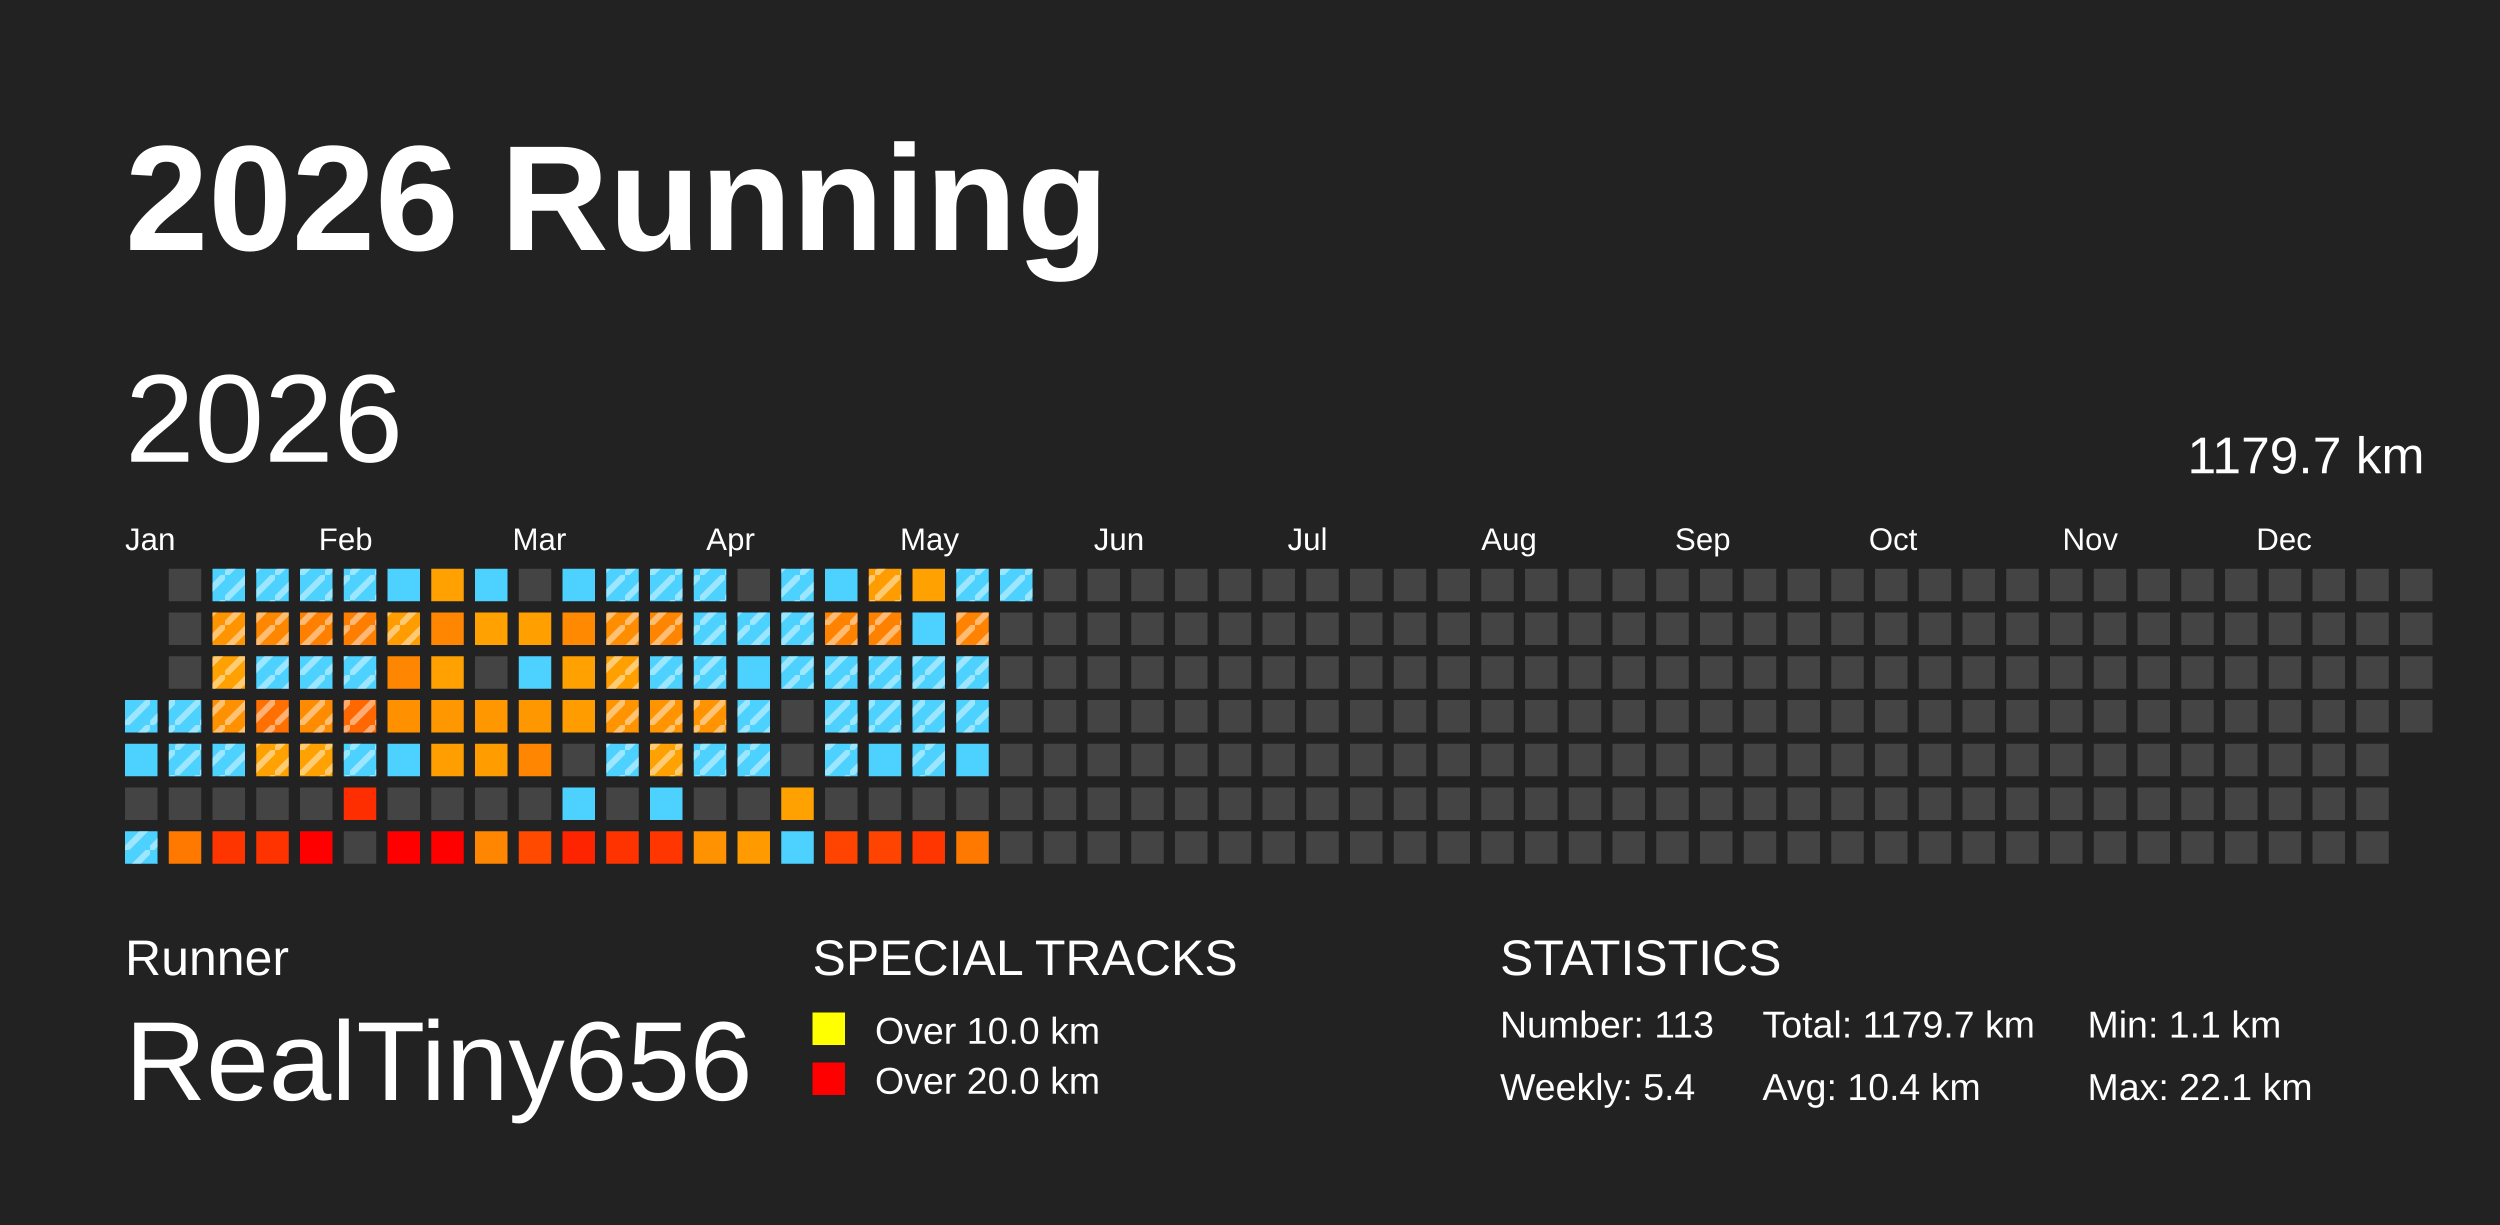
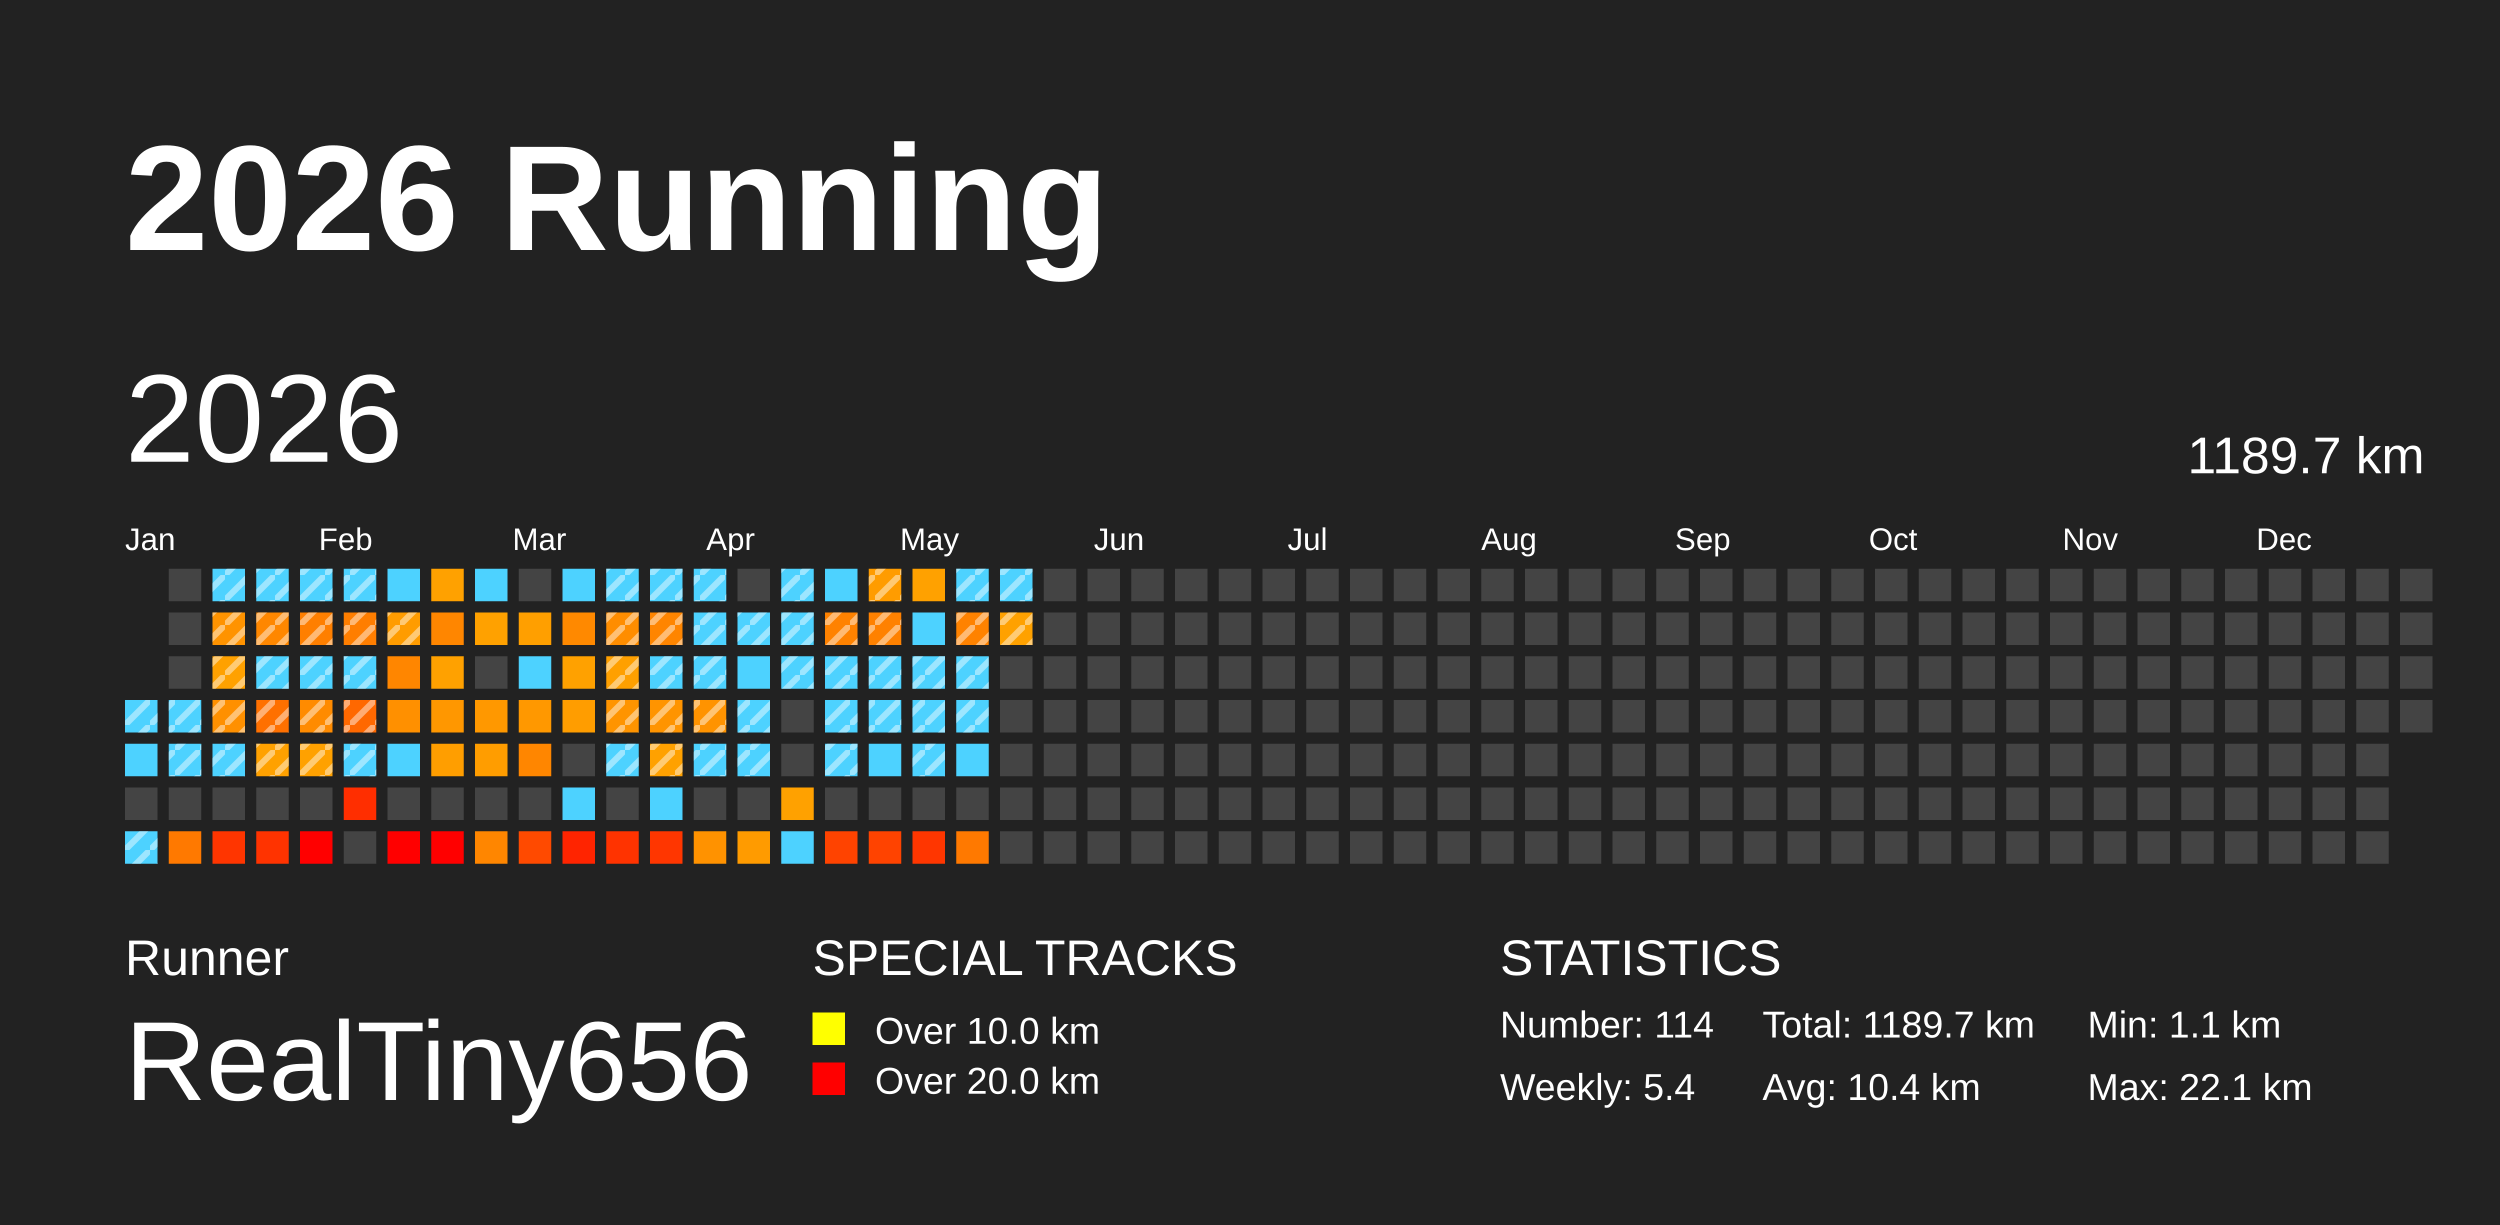
<svg xmlns="http://www.w3.org/2000/svg" baseProfile="full" height="98mm" version="1.1" viewBox="0,0,200,98" width="200mm">
  <defs>
    <pattern height="2" id="indoor-stripe" patternUnits="userSpaceOnUse" width="2">
      <line stroke="white" stroke-opacity="0.45" stroke-width="0.5" x1="0" x2="2" y1="2" y2="0" />
    </pattern>
  </defs>
  <rect fill="#222222" height="98" width="200" x="0" y="0" />
  <text fill="#FFFFFF" style="font-size:12px; font-family:Arial; font-weight:bold;" x="10" y="20">2026 Running</text>
  <text fill="#FFFFFF" style="font-size:4px; font-family:Arial" x="10" y="78">Runner</text>
  <text fill="#FFFFFF" style="font-size:9px; font-family:Arial" x="10" y="88">RealTiny656</text>
  <text fill="#FFFFFF" style="font-size:4px; font-family:Arial" x="65" y="78">SPECIAL TRACKS</text>
  <rect fill="yellow" height="2.6" width="2.6" x="65" y="81" />
  <text fill="#FFFFFF" style="font-size:3px; font-family:Arial" x="70" y="83.5">Over 10.0 km</text>
  <rect fill="red" height="2.6" width="2.6" x="65" y="85" />
  <text fill="#FFFFFF" style="font-size:3px; font-family:Arial" x="70" y="87.5">Over 20.0 km</text>
  <text fill="#FFFFFF" style="font-size:4px; font-family:Arial" x="120" y="78">STATISTICS</text>
-   <text fill="#FFFFFF" style="font-size:3px; font-family:Arial" x="120" y="83">Number: 113</text>
+   <text fill="#FFFFFF" style="font-size:3px; font-family:Arial" x="120" y="83">Number: 114</text>
  <text fill="#FFFFFF" style="font-size:3px; font-family:Arial" x="120" y="88">Weekly: 5.4</text>
-   <text fill="#FFFFFF" style="font-size:3px; font-family:Arial" x="141" y="83">Total: 1179.7 km</text>
+   <text fill="#FFFFFF" style="font-size:3px; font-family:Arial" x="141" y="83">Total: 1189.7 km</text>
  <text fill="#FFFFFF" style="font-size:3px; font-family:Arial" x="141" y="88">Avg: 10.4 km</text>
  <text fill="#FFFFFF" style="font-size:3px; font-family:Arial" x="167" y="83">Min: 1.1 km</text>
  <text fill="#FFFFFF" style="font-size:3px; font-family:Arial" x="167" y="88">Max: 22.1 km</text>
  <text dominant-baseline="hanging" fill="#FFFFFF" style="font-size:10.0px; font-family:Arial;" x="10" y="30">2026</text>
-   <text dominant-baseline="hanging" fill="#FFFFFF" style="font-size:4.125px; font-family:Arial;" x="175" y="35">1179.7 km</text>
+   <text dominant-baseline="hanging" fill="#FFFFFF" style="font-size:4.125px; font-family:Arial;" x="175" y="35">1189.7 km</text>
  <text fill="#FFFFFF" style="font-size:2.5px; font-family:Arial" x="10.0" y="44">Jan</text>
  <text fill="#FFFFFF" style="font-size:2.5px; font-family:Arial" x="25.5" y="44">Feb</text>
  <text fill="#FFFFFF" style="font-size:2.5px; font-family:Arial" x="41.0" y="44">Mar</text>
  <text fill="#FFFFFF" style="font-size:2.5px; font-family:Arial" x="56.5" y="44">Apr</text>
  <text fill="#FFFFFF" style="font-size:2.5px; font-family:Arial" x="72.0" y="44">May</text>
  <text fill="#FFFFFF" style="font-size:2.5px; font-family:Arial" x="87.5" y="44">Jun</text>
  <text fill="#FFFFFF" style="font-size:2.5px; font-family:Arial" x="103.0" y="44">Jul</text>
  <text fill="#FFFFFF" style="font-size:2.5px; font-family:Arial" x="118.5" y="44">Aug</text>
  <text fill="#FFFFFF" style="font-size:2.5px; font-family:Arial" x="134.0" y="44">Sep</text>
  <text fill="#FFFFFF" style="font-size:2.5px; font-family:Arial" x="149.5" y="44">Oct</text>
  <text fill="#FFFFFF" style="font-size:2.5px; font-family:Arial" x="165.0" y="44">Nov</text>
  <text fill="#FFFFFF" style="font-size:2.5px; font-family:Arial" x="180.5" y="44">Dec</text>
  <rect fill="#4dd2ff" height="2.6" width="2.6" x="10.0" y="56.0" />
  <rect fill="url(#indoor-stripe)" height="2.6" style="pointer-events: none;" width="2.6" x="10.0" y="56.0" />
  <rect fill="#4dd2ff" height="2.6" width="2.6" x="10.0" y="59.5" />
  <rect fill="#444444" height="2.6" width="2.6" x="10.0" y="63.0" />
  <rect fill="#4dd2ff" height="2.6" width="2.6" x="10.0" y="66.5" />
  <rect fill="url(#indoor-stripe)" height="2.6" style="pointer-events: none;" width="2.6" x="10.0" y="66.5" />
  <rect fill="#444444" height="2.6" width="2.6" x="13.5" y="45.5" />
  <rect fill="#444444" height="2.6" width="2.6" x="13.5" y="49.0" />
  <rect fill="#444444" height="2.6" width="2.6" x="13.5" y="52.5" />
  <rect fill="#4dd2ff" height="2.6" width="2.6" x="13.5" y="56.0" />
  <rect fill="url(#indoor-stripe)" height="2.6" style="pointer-events: none;" width="2.6" x="13.5" y="56.0" />
  <rect fill="#4dd2ff" height="2.6" width="2.6" x="13.5" y="59.5" />
  <rect fill="url(#indoor-stripe)" height="2.6" style="pointer-events: none;" width="2.6" x="13.5" y="59.5" />
  <rect fill="#444444" height="2.6" width="2.6" x="13.5" y="63.0" />
  <rect fill="#ff7900" height="2.6" width="2.6" x="13.5" y="66.5" />
  <rect fill="#4dd2ff" height="2.6" width="2.6" x="17.0" y="45.5" />
  <rect fill="url(#indoor-stripe)" height="2.6" style="pointer-events: none;" width="2.6" x="17.0" y="45.5" />
  <rect fill="#ff9300" height="2.6" width="2.6" x="17.0" y="49.0" />
  <rect fill="url(#indoor-stripe)" height="2.6" style="pointer-events: none;" width="2.6" x="17.0" y="49.0" />
  <rect fill="#ffa100" height="2.6" width="2.6" x="17.0" y="52.5" />
  <rect fill="url(#indoor-stripe)" height="2.6" style="pointer-events: none;" width="2.6" x="17.0" y="52.5" />
  <rect fill="#ff9000" height="2.6" width="2.6" x="17.0" y="56.0" />
  <rect fill="url(#indoor-stripe)" height="2.6" style="pointer-events: none;" width="2.6" x="17.0" y="56.0" />
  <rect fill="#4dd2ff" height="2.6" width="2.6" x="17.0" y="59.5" />
  <rect fill="url(#indoor-stripe)" height="2.6" style="pointer-events: none;" width="2.6" x="17.0" y="59.5" />
  <rect fill="#444444" height="2.6" width="2.6" x="17.0" y="63.0" />
  <rect fill="#ff3500" height="2.6" width="2.6" x="17.0" y="66.5" />
  <rect fill="#4dd2ff" height="2.6" width="2.6" x="20.5" y="45.5" />
  <rect fill="url(#indoor-stripe)" height="2.6" style="pointer-events: none;" width="2.6" x="20.5" y="45.5" />
  <rect fill="#ff8700" height="2.6" width="2.6" x="20.5" y="49.0" />
  <rect fill="url(#indoor-stripe)" height="2.6" style="pointer-events: none;" width="2.6" x="20.5" y="49.0" />
  <rect fill="#4dd2ff" height="2.6" width="2.6" x="20.5" y="52.5" />
  <rect fill="url(#indoor-stripe)" height="2.6" style="pointer-events: none;" width="2.6" x="20.5" y="52.5" />
  <rect fill="#ff7000" height="2.6" width="2.6" x="20.5" y="56.0" />
  <rect fill="url(#indoor-stripe)" height="2.6" style="pointer-events: none;" width="2.6" x="20.5" y="56.0" />
  <rect fill="#ffa100" height="2.6" width="2.6" x="20.5" y="59.5" />
  <rect fill="url(#indoor-stripe)" height="2.6" style="pointer-events: none;" width="2.6" x="20.5" y="59.5" />
  <rect fill="#444444" height="2.6" width="2.6" x="20.5" y="63.0" />
  <rect fill="#ff3300" height="2.6" width="2.6" x="20.5" y="66.5" />
  <rect fill="#4dd2ff" height="2.6" width="2.6" x="24.0" y="45.5" />
  <rect fill="url(#indoor-stripe)" height="2.6" style="pointer-events: none;" width="2.6" x="24.0" y="45.5" />
  <rect fill="#ff7f00" height="2.6" width="2.6" x="24.0" y="49.0" />
  <rect fill="url(#indoor-stripe)" height="2.6" style="pointer-events: none;" width="2.6" x="24.0" y="49.0" />
  <rect fill="#4dd2ff" height="2.6" width="2.6" x="24.0" y="52.5" />
  <rect fill="url(#indoor-stripe)" height="2.6" style="pointer-events: none;" width="2.6" x="24.0" y="52.5" />
  <rect fill="#ff8b00" height="2.6" width="2.6" x="24.0" y="56.0" />
  <rect fill="url(#indoor-stripe)" height="2.6" style="pointer-events: none;" width="2.6" x="24.0" y="56.0" />
  <rect fill="#ffa100" height="2.6" width="2.6" x="24.0" y="59.5" />
  <rect fill="url(#indoor-stripe)" height="2.6" style="pointer-events: none;" width="2.6" x="24.0" y="59.5" />
  <rect fill="#444444" height="2.6" width="2.6" x="24.0" y="63.0" />
  <rect fill="red" height="2.6" width="2.6" x="24.0" y="66.5" />
  <rect fill="#4dd2ff" height="2.6" width="2.6" x="27.5" y="45.5" />
  <rect fill="url(#indoor-stripe)" height="2.6" style="pointer-events: none;" width="2.6" x="27.5" y="45.5" />
  <rect fill="#ff7e00" height="2.6" width="2.6" x="27.5" y="49.0" />
  <rect fill="url(#indoor-stripe)" height="2.6" style="pointer-events: none;" width="2.6" x="27.5" y="49.0" />
  <rect fill="#4dd2ff" height="2.6" width="2.6" x="27.5" y="52.5" />
  <rect fill="url(#indoor-stripe)" height="2.6" style="pointer-events: none;" width="2.6" x="27.5" y="52.5" />
  <rect fill="#ff6800" height="2.6" width="2.6" x="27.5" y="56.0" />
  <rect fill="url(#indoor-stripe)" height="2.6" style="pointer-events: none;" width="2.6" x="27.5" y="56.0" />
  <rect fill="#4dd2ff" height="2.6" width="2.6" x="27.5" y="59.5" />
  <rect fill="url(#indoor-stripe)" height="2.6" style="pointer-events: none;" width="2.6" x="27.5" y="59.5" />
  <rect fill="#ff2e00" height="2.6" width="2.6" x="27.5" y="63.0" />
  <rect fill="#444444" height="2.6" width="2.6" x="27.5" y="66.5" />
  <rect fill="#4dd2ff" height="2.6" width="2.6" x="31.0" y="45.5" />
  <rect fill="#ff9c00" height="2.6" width="2.6" x="31.0" y="49.0" />
  <rect fill="url(#indoor-stripe)" height="2.6" style="pointer-events: none;" width="2.6" x="31.0" y="49.0" />
  <rect fill="#ff8600" height="2.6" width="2.6" x="31.0" y="52.5" />
  <rect fill="#ff9000" height="2.6" width="2.6" x="31.0" y="56.0" />
  <rect fill="#4dd2ff" height="2.6" width="2.6" x="31.0" y="59.5" />
  <rect fill="#444444" height="2.6" width="2.6" x="31.0" y="63.0" />
  <rect fill="red" height="2.6" width="2.6" x="31.0" y="66.5" />
  <rect fill="#ffa100" height="2.6" width="2.6" x="34.5" y="45.5" />
  <rect fill="#ff8600" height="2.6" width="2.6" x="34.5" y="49.0" />
  <rect fill="#ffa100" height="2.6" width="2.6" x="34.5" y="52.5" />
  <rect fill="#ff9700" height="2.6" width="2.6" x="34.5" y="56.0" />
  <rect fill="#ff9e00" height="2.6" width="2.6" x="34.5" y="59.5" />
  <rect fill="#444444" height="2.6" width="2.6" x="34.5" y="63.0" />
  <rect fill="red" height="2.6" width="2.6" x="34.5" y="66.5" />
  <rect fill="#4dd2ff" height="2.6" width="2.6" x="38.0" y="45.5" />
  <rect fill="#ffa100" height="2.6" width="2.6" x="38.0" y="49.0" />
  <rect fill="#444444" height="2.6" width="2.6" x="38.0" y="52.5" />
  <rect fill="#ff9800" height="2.6" width="2.6" x="38.0" y="56.0" />
  <rect fill="#ff9d00" height="2.6" width="2.6" x="38.0" y="59.5" />
  <rect fill="#444444" height="2.6" width="2.6" x="38.0" y="63.0" />
  <rect fill="#ff8600" height="2.6" width="2.6" x="38.0" y="66.5" />
  <rect fill="#444444" height="2.6" width="2.6" x="41.5" y="45.5" />
  <rect fill="#ff9f00" height="2.6" width="2.6" x="41.5" y="49.0" />
  <rect fill="#4dd2ff" height="2.6" width="2.6" x="41.5" y="52.5" />
  <rect fill="#ff9800" height="2.6" width="2.6" x="41.5" y="56.0" />
  <rect fill="#ff8600" height="2.6" width="2.6" x="41.5" y="59.5" />
  <rect fill="#444444" height="2.6" width="2.6" x="41.5" y="63.0" />
  <rect fill="#ff4a00" height="2.6" width="2.6" x="41.5" y="66.5" />
  <rect fill="#4dd2ff" height="2.6" width="2.6" x="45.0" y="45.5" />
  <rect fill="#ff8900" height="2.6" width="2.6" x="45.0" y="49.0" />
  <rect fill="#ffa100" height="2.6" width="2.6" x="45.0" y="52.5" />
  <rect fill="#ff9d00" height="2.6" width="2.6" x="45.0" y="56.0" />
  <rect fill="#444444" height="2.6" width="2.6" x="45.0" y="59.5" />
  <rect fill="#4dd2ff" height="2.6" width="2.6" x="45.0" y="63.0" />
  <rect fill="#ff2400" height="2.6" width="2.6" x="45.0" y="66.5" />
  <rect fill="#4dd2ff" height="2.6" width="2.6" x="48.5" y="45.5" />
  <rect fill="url(#indoor-stripe)" height="2.6" style="pointer-events: none;" width="2.6" x="48.5" y="45.5" />
  <rect fill="#ff8d00" height="2.6" width="2.6" x="48.5" y="49.0" />
  <rect fill="url(#indoor-stripe)" height="2.6" style="pointer-events: none;" width="2.6" x="48.5" y="49.0" />
  <rect fill="#ffa000" height="2.6" width="2.6" x="48.5" y="52.5" />
  <rect fill="url(#indoor-stripe)" height="2.6" style="pointer-events: none;" width="2.6" x="48.5" y="52.5" />
  <rect fill="#ff9400" height="2.6" width="2.6" x="48.5" y="56.0" />
  <rect fill="url(#indoor-stripe)" height="2.6" style="pointer-events: none;" width="2.6" x="48.5" y="56.0" />
  <rect fill="#4dd2ff" height="2.6" width="2.6" x="48.5" y="59.5" />
  <rect fill="url(#indoor-stripe)" height="2.6" style="pointer-events: none;" width="2.6" x="48.5" y="59.5" />
  <rect fill="#444444" height="2.6" width="2.6" x="48.5" y="63.0" />
  <rect fill="#ff3300" height="2.6" width="2.6" x="48.5" y="66.5" />
  <rect fill="#4dd2ff" height="2.6" width="2.6" x="52.0" y="45.5" />
  <rect fill="url(#indoor-stripe)" height="2.6" style="pointer-events: none;" width="2.6" x="52.0" y="45.5" />
  <rect fill="#ff8500" height="2.6" width="2.6" x="52.0" y="49.0" />
  <rect fill="url(#indoor-stripe)" height="2.6" style="pointer-events: none;" width="2.6" x="52.0" y="49.0" />
  <rect fill="#4dd2ff" height="2.6" width="2.6" x="52.0" y="52.5" />
  <rect fill="url(#indoor-stripe)" height="2.6" style="pointer-events: none;" width="2.6" x="52.0" y="52.5" />
  <rect fill="#ff9400" height="2.6" width="2.6" x="52.0" y="56.0" />
  <rect fill="url(#indoor-stripe)" height="2.6" style="pointer-events: none;" width="2.6" x="52.0" y="56.0" />
  <rect fill="#ffa100" height="2.6" width="2.6" x="52.0" y="59.5" />
  <rect fill="url(#indoor-stripe)" height="2.6" style="pointer-events: none;" width="2.6" x="52.0" y="59.5" />
  <rect fill="#4dd2ff" height="2.6" width="2.6" x="52.0" y="63.0" />
  <rect fill="#ff3600" height="2.6" width="2.6" x="52.0" y="66.5" />
  <rect fill="#4dd2ff" height="2.6" width="2.6" x="55.5" y="45.5" />
  <rect fill="url(#indoor-stripe)" height="2.6" style="pointer-events: none;" width="2.6" x="55.5" y="45.5" />
  <rect fill="#4dd2ff" height="2.6" width="2.6" x="55.5" y="49.0" />
  <rect fill="url(#indoor-stripe)" height="2.6" style="pointer-events: none;" width="2.6" x="55.5" y="49.0" />
  <rect fill="#4dd2ff" height="2.6" width="2.6" x="55.5" y="52.5" />
  <rect fill="url(#indoor-stripe)" height="2.6" style="pointer-events: none;" width="2.6" x="55.5" y="52.5" />
  <rect fill="#ff9300" height="2.6" width="2.6" x="55.5" y="56.0" />
  <rect fill="url(#indoor-stripe)" height="2.6" style="pointer-events: none;" width="2.6" x="55.5" y="56.0" />
  <rect fill="#4dd2ff" height="2.6" width="2.6" x="55.5" y="59.5" />
  <rect fill="url(#indoor-stripe)" height="2.6" style="pointer-events: none;" width="2.6" x="55.5" y="59.5" />
  <rect fill="#444444" height="2.6" width="2.6" x="55.5" y="63.0" />
  <rect fill="#ff9200" height="2.6" width="2.6" x="55.5" y="66.5" />
  <rect fill="#444444" height="2.6" width="2.6" x="59.0" y="45.5" />
  <rect fill="#4dd2ff" height="2.6" width="2.6" x="59.0" y="49.0" />
  <rect fill="url(#indoor-stripe)" height="2.6" style="pointer-events: none;" width="2.6" x="59.0" y="49.0" />
  <rect fill="#4dd2ff" height="2.6" width="2.6" x="59.0" y="52.5" />
  <rect fill="#4dd2ff" height="2.6" width="2.6" x="59.0" y="56.0" />
  <rect fill="url(#indoor-stripe)" height="2.6" style="pointer-events: none;" width="2.6" x="59.0" y="56.0" />
  <rect fill="#4dd2ff" height="2.6" width="2.6" x="59.0" y="59.5" />
  <rect fill="url(#indoor-stripe)" height="2.6" style="pointer-events: none;" width="2.6" x="59.0" y="59.5" />
  <rect fill="#444444" height="2.6" width="2.6" x="59.0" y="63.0" />
  <rect fill="#ff9b00" height="2.6" width="2.6" x="59.0" y="66.5" />
  <rect fill="#4dd2ff" height="2.6" width="2.6" x="62.5" y="45.5" />
  <rect fill="url(#indoor-stripe)" height="2.6" style="pointer-events: none;" width="2.6" x="62.5" y="45.5" />
  <rect fill="#4dd2ff" height="2.6" width="2.6" x="62.5" y="49.0" />
  <rect fill="url(#indoor-stripe)" height="2.6" style="pointer-events: none;" width="2.6" x="62.5" y="49.0" />
  <rect fill="#4dd2ff" height="2.6" width="2.6" x="62.5" y="52.5" />
  <rect fill="url(#indoor-stripe)" height="2.6" style="pointer-events: none;" width="2.6" x="62.5" y="52.5" />
  <rect fill="#444444" height="2.6" width="2.6" x="62.5" y="56.0" />
  <rect fill="#444444" height="2.6" width="2.6" x="62.5" y="59.5" />
  <rect fill="#ffa100" height="2.6" width="2.6" x="62.5" y="63.0" />
  <rect fill="#4dd2ff" height="2.6" width="2.6" x="62.5" y="66.5" />
  <rect fill="#4dd2ff" height="2.6" width="2.6" x="66.0" y="45.5" />
  <rect fill="#ff8200" height="2.6" width="2.6" x="66.0" y="49.0" />
  <rect fill="url(#indoor-stripe)" height="2.6" style="pointer-events: none;" width="2.6" x="66.0" y="49.0" />
  <rect fill="#4dd2ff" height="2.6" width="2.6" x="66.0" y="52.5" />
  <rect fill="url(#indoor-stripe)" height="2.6" style="pointer-events: none;" width="2.6" x="66.0" y="52.5" />
  <rect fill="#4dd2ff" height="2.6" width="2.6" x="66.0" y="56.0" />
  <rect fill="url(#indoor-stripe)" height="2.6" style="pointer-events: none;" width="2.6" x="66.0" y="56.0" />
  <rect fill="#4dd2ff" height="2.6" width="2.6" x="66.0" y="59.5" />
  <rect fill="url(#indoor-stripe)" height="2.6" style="pointer-events: none;" width="2.6" x="66.0" y="59.5" />
  <rect fill="#444444" height="2.6" width="2.6" x="66.0" y="63.0" />
  <rect fill="#ff4300" height="2.6" width="2.6" x="66.0" y="66.5" />
  <rect fill="#ff9c00" height="2.6" width="2.6" x="69.5" y="45.5" />
  <rect fill="url(#indoor-stripe)" height="2.6" style="pointer-events: none;" width="2.6" x="69.5" y="45.5" />
  <rect fill="#ff8100" height="2.6" width="2.6" x="69.5" y="49.0" />
  <rect fill="url(#indoor-stripe)" height="2.6" style="pointer-events: none;" width="2.6" x="69.5" y="49.0" />
  <rect fill="#4dd2ff" height="2.6" width="2.6" x="69.5" y="52.5" />
  <rect fill="url(#indoor-stripe)" height="2.6" style="pointer-events: none;" width="2.6" x="69.5" y="52.5" />
  <rect fill="#4dd2ff" height="2.6" width="2.6" x="69.5" y="56.0" />
  <rect fill="url(#indoor-stripe)" height="2.6" style="pointer-events: none;" width="2.6" x="69.5" y="56.0" />
  <rect fill="#4dd2ff" height="2.6" width="2.6" x="69.5" y="59.5" />
  <rect fill="#444444" height="2.6" width="2.6" x="69.5" y="63.0" />
  <rect fill="#ff4300" height="2.6" width="2.6" x="69.5" y="66.5" />
  <rect fill="#ffa100" height="2.6" width="2.6" x="73.0" y="45.5" />
  <rect fill="#4dd2ff" height="2.6" width="2.6" x="73.0" y="49.0" />
  <rect fill="#4dd2ff" height="2.6" width="2.6" x="73.0" y="52.5" />
  <rect fill="url(#indoor-stripe)" height="2.6" style="pointer-events: none;" width="2.6" x="73.0" y="52.5" />
  <rect fill="#4dd2ff" height="2.6" width="2.6" x="73.0" y="56.0" />
  <rect fill="url(#indoor-stripe)" height="2.6" style="pointer-events: none;" width="2.6" x="73.0" y="56.0" />
  <rect fill="#4dd2ff" height="2.6" width="2.6" x="73.0" y="59.5" />
  <rect fill="url(#indoor-stripe)" height="2.6" style="pointer-events: none;" width="2.6" x="73.0" y="59.5" />
  <rect fill="#444444" height="2.6" width="2.6" x="73.0" y="63.0" />
  <rect fill="#ff3600" height="2.6" width="2.6" x="73.0" y="66.5" />
  <rect fill="#4dd2ff" height="2.6" width="2.6" x="76.5" y="45.5" />
  <rect fill="url(#indoor-stripe)" height="2.6" style="pointer-events: none;" width="2.6" x="76.5" y="45.5" />
  <rect fill="#ff8200" height="2.6" width="2.6" x="76.5" y="49.0" />
  <rect fill="url(#indoor-stripe)" height="2.6" style="pointer-events: none;" width="2.6" x="76.5" y="49.0" />
  <rect fill="#4dd2ff" height="2.6" width="2.6" x="76.5" y="52.5" />
  <rect fill="url(#indoor-stripe)" height="2.6" style="pointer-events: none;" width="2.6" x="76.5" y="52.5" />
  <rect fill="#4dd2ff" height="2.6" width="2.6" x="76.5" y="56.0" />
  <rect fill="url(#indoor-stripe)" height="2.6" style="pointer-events: none;" width="2.6" x="76.5" y="56.0" />
  <rect fill="#4dd2ff" height="2.6" width="2.6" x="76.5" y="59.5" />
  <rect fill="#444444" height="2.6" width="2.6" x="76.5" y="63.0" />
  <rect fill="#ff7900" height="2.6" width="2.6" x="76.5" y="66.5" />
  <rect fill="#4dd2ff" height="2.6" width="2.6" x="80.0" y="45.5" />
  <rect fill="url(#indoor-stripe)" height="2.6" style="pointer-events: none;" width="2.6" x="80.0" y="45.5" />
-   <rect fill="#444444" height="2.6" width="2.6" x="80.0" y="49.0" />
+   <rect fill="#ffa100" height="2.6" width="2.6" x="80.0" y="49.0" />
+   <rect fill="url(#indoor-stripe)" height="2.6" style="pointer-events: none;" width="2.6" x="80.0" y="49.0" />
  <rect fill="#444444" height="2.6" width="2.6" x="80.0" y="52.5" />
  <rect fill="#444444" height="2.6" width="2.6" x="80.0" y="56.0" />
  <rect fill="#444444" height="2.6" width="2.6" x="80.0" y="59.5" />
  <rect fill="#444444" height="2.6" width="2.6" x="80.0" y="63.0" />
  <rect fill="#444444" height="2.6" width="2.6" x="80.0" y="66.5" />
  <rect fill="#444444" height="2.6" width="2.6" x="83.5" y="45.5" />
  <rect fill="#444444" height="2.6" width="2.6" x="83.5" y="49.0" />
  <rect fill="#444444" height="2.6" width="2.6" x="83.5" y="52.5" />
  <rect fill="#444444" height="2.6" width="2.6" x="83.5" y="56.0" />
  <rect fill="#444444" height="2.6" width="2.6" x="83.5" y="59.5" />
  <rect fill="#444444" height="2.6" width="2.6" x="83.5" y="63.0" />
  <rect fill="#444444" height="2.6" width="2.6" x="83.5" y="66.5" />
  <rect fill="#444444" height="2.6" width="2.6" x="87.0" y="45.5" />
  <rect fill="#444444" height="2.6" width="2.6" x="87.0" y="49.0" />
  <rect fill="#444444" height="2.6" width="2.6" x="87.0" y="52.5" />
  <rect fill="#444444" height="2.6" width="2.6" x="87.0" y="56.0" />
  <rect fill="#444444" height="2.6" width="2.6" x="87.0" y="59.5" />
  <rect fill="#444444" height="2.6" width="2.6" x="87.0" y="63.0" />
  <rect fill="#444444" height="2.6" width="2.6" x="87.0" y="66.5" />
  <rect fill="#444444" height="2.6" width="2.6" x="90.5" y="45.5" />
  <rect fill="#444444" height="2.6" width="2.6" x="90.5" y="49.0" />
  <rect fill="#444444" height="2.6" width="2.6" x="90.5" y="52.5" />
  <rect fill="#444444" height="2.6" width="2.6" x="90.5" y="56.0" />
  <rect fill="#444444" height="2.6" width="2.6" x="90.5" y="59.5" />
  <rect fill="#444444" height="2.6" width="2.6" x="90.5" y="63.0" />
  <rect fill="#444444" height="2.6" width="2.6" x="90.5" y="66.5" />
  <rect fill="#444444" height="2.6" width="2.6" x="94.0" y="45.5" />
  <rect fill="#444444" height="2.6" width="2.6" x="94.0" y="49.0" />
  <rect fill="#444444" height="2.6" width="2.6" x="94.0" y="52.5" />
  <rect fill="#444444" height="2.6" width="2.6" x="94.0" y="56.0" />
  <rect fill="#444444" height="2.6" width="2.6" x="94.0" y="59.5" />
  <rect fill="#444444" height="2.6" width="2.6" x="94.0" y="63.0" />
  <rect fill="#444444" height="2.6" width="2.6" x="94.0" y="66.5" />
  <rect fill="#444444" height="2.6" width="2.6" x="97.5" y="45.5" />
  <rect fill="#444444" height="2.6" width="2.6" x="97.5" y="49.0" />
  <rect fill="#444444" height="2.6" width="2.6" x="97.5" y="52.5" />
  <rect fill="#444444" height="2.6" width="2.6" x="97.5" y="56.0" />
  <rect fill="#444444" height="2.6" width="2.6" x="97.5" y="59.5" />
  <rect fill="#444444" height="2.6" width="2.6" x="97.5" y="63.0" />
  <rect fill="#444444" height="2.6" width="2.6" x="97.5" y="66.5" />
  <rect fill="#444444" height="2.6" width="2.6" x="101.0" y="45.5" />
  <rect fill="#444444" height="2.6" width="2.6" x="101.0" y="49.0" />
  <rect fill="#444444" height="2.6" width="2.6" x="101.0" y="52.5" />
  <rect fill="#444444" height="2.6" width="2.6" x="101.0" y="56.0" />
  <rect fill="#444444" height="2.6" width="2.6" x="101.0" y="59.5" />
  <rect fill="#444444" height="2.6" width="2.6" x="101.0" y="63.0" />
  <rect fill="#444444" height="2.6" width="2.6" x="101.0" y="66.5" />
  <rect fill="#444444" height="2.6" width="2.6" x="104.5" y="45.5" />
  <rect fill="#444444" height="2.6" width="2.6" x="104.5" y="49.0" />
  <rect fill="#444444" height="2.6" width="2.6" x="104.5" y="52.5" />
  <rect fill="#444444" height="2.6" width="2.6" x="104.5" y="56.0" />
  <rect fill="#444444" height="2.6" width="2.6" x="104.5" y="59.5" />
  <rect fill="#444444" height="2.6" width="2.6" x="104.5" y="63.0" />
  <rect fill="#444444" height="2.6" width="2.6" x="104.5" y="66.5" />
  <rect fill="#444444" height="2.6" width="2.6" x="108.0" y="45.5" />
  <rect fill="#444444" height="2.6" width="2.6" x="108.0" y="49.0" />
  <rect fill="#444444" height="2.6" width="2.6" x="108.0" y="52.5" />
  <rect fill="#444444" height="2.6" width="2.6" x="108.0" y="56.0" />
  <rect fill="#444444" height="2.6" width="2.6" x="108.0" y="59.5" />
  <rect fill="#444444" height="2.6" width="2.6" x="108.0" y="63.0" />
  <rect fill="#444444" height="2.6" width="2.6" x="108.0" y="66.5" />
  <rect fill="#444444" height="2.6" width="2.6" x="111.5" y="45.5" />
  <rect fill="#444444" height="2.6" width="2.6" x="111.5" y="49.0" />
  <rect fill="#444444" height="2.6" width="2.6" x="111.5" y="52.5" />
  <rect fill="#444444" height="2.6" width="2.6" x="111.5" y="56.0" />
  <rect fill="#444444" height="2.6" width="2.6" x="111.5" y="59.5" />
  <rect fill="#444444" height="2.6" width="2.6" x="111.5" y="63.0" />
  <rect fill="#444444" height="2.6" width="2.6" x="111.5" y="66.5" />
  <rect fill="#444444" height="2.6" width="2.6" x="115.0" y="45.5" />
  <rect fill="#444444" height="2.6" width="2.6" x="115.0" y="49.0" />
  <rect fill="#444444" height="2.6" width="2.6" x="115.0" y="52.5" />
  <rect fill="#444444" height="2.6" width="2.6" x="115.0" y="56.0" />
  <rect fill="#444444" height="2.6" width="2.6" x="115.0" y="59.5" />
  <rect fill="#444444" height="2.6" width="2.6" x="115.0" y="63.0" />
  <rect fill="#444444" height="2.6" width="2.6" x="115.0" y="66.5" />
  <rect fill="#444444" height="2.6" width="2.6" x="118.5" y="45.5" />
  <rect fill="#444444" height="2.6" width="2.6" x="118.5" y="49.0" />
  <rect fill="#444444" height="2.6" width="2.6" x="118.5" y="52.5" />
  <rect fill="#444444" height="2.6" width="2.6" x="118.5" y="56.0" />
  <rect fill="#444444" height="2.6" width="2.6" x="118.5" y="59.5" />
  <rect fill="#444444" height="2.6" width="2.6" x="118.5" y="63.0" />
  <rect fill="#444444" height="2.6" width="2.6" x="118.5" y="66.5" />
  <rect fill="#444444" height="2.6" width="2.6" x="122.0" y="45.5" />
  <rect fill="#444444" height="2.6" width="2.6" x="122.0" y="49.0" />
  <rect fill="#444444" height="2.6" width="2.6" x="122.0" y="52.5" />
  <rect fill="#444444" height="2.6" width="2.6" x="122.0" y="56.0" />
  <rect fill="#444444" height="2.6" width="2.6" x="122.0" y="59.5" />
  <rect fill="#444444" height="2.6" width="2.6" x="122.0" y="63.0" />
  <rect fill="#444444" height="2.6" width="2.6" x="122.0" y="66.5" />
  <rect fill="#444444" height="2.6" width="2.6" x="125.5" y="45.5" />
  <rect fill="#444444" height="2.6" width="2.6" x="125.5" y="49.0" />
  <rect fill="#444444" height="2.6" width="2.6" x="125.5" y="52.5" />
  <rect fill="#444444" height="2.6" width="2.6" x="125.5" y="56.0" />
  <rect fill="#444444" height="2.6" width="2.6" x="125.5" y="59.5" />
  <rect fill="#444444" height="2.6" width="2.6" x="125.5" y="63.0" />
  <rect fill="#444444" height="2.6" width="2.6" x="125.5" y="66.5" />
  <rect fill="#444444" height="2.6" width="2.6" x="129.0" y="45.5" />
  <rect fill="#444444" height="2.6" width="2.6" x="129.0" y="49.0" />
  <rect fill="#444444" height="2.6" width="2.6" x="129.0" y="52.5" />
  <rect fill="#444444" height="2.6" width="2.6" x="129.0" y="56.0" />
  <rect fill="#444444" height="2.6" width="2.6" x="129.0" y="59.5" />
  <rect fill="#444444" height="2.6" width="2.6" x="129.0" y="63.0" />
  <rect fill="#444444" height="2.6" width="2.6" x="129.0" y="66.5" />
  <rect fill="#444444" height="2.6" width="2.6" x="132.5" y="45.5" />
  <rect fill="#444444" height="2.6" width="2.6" x="132.5" y="49.0" />
  <rect fill="#444444" height="2.6" width="2.6" x="132.5" y="52.5" />
  <rect fill="#444444" height="2.6" width="2.6" x="132.5" y="56.0" />
  <rect fill="#444444" height="2.6" width="2.6" x="132.5" y="59.5" />
  <rect fill="#444444" height="2.6" width="2.6" x="132.5" y="63.0" />
  <rect fill="#444444" height="2.6" width="2.6" x="132.5" y="66.5" />
  <rect fill="#444444" height="2.6" width="2.6" x="136.0" y="45.5" />
  <rect fill="#444444" height="2.6" width="2.6" x="136.0" y="49.0" />
  <rect fill="#444444" height="2.6" width="2.6" x="136.0" y="52.5" />
  <rect fill="#444444" height="2.6" width="2.6" x="136.0" y="56.0" />
  <rect fill="#444444" height="2.6" width="2.6" x="136.0" y="59.5" />
  <rect fill="#444444" height="2.6" width="2.6" x="136.0" y="63.0" />
  <rect fill="#444444" height="2.6" width="2.6" x="136.0" y="66.5" />
  <rect fill="#444444" height="2.6" width="2.6" x="139.5" y="45.5" />
  <rect fill="#444444" height="2.6" width="2.6" x="139.5" y="49.0" />
  <rect fill="#444444" height="2.6" width="2.6" x="139.5" y="52.5" />
  <rect fill="#444444" height="2.6" width="2.6" x="139.5" y="56.0" />
  <rect fill="#444444" height="2.6" width="2.6" x="139.5" y="59.5" />
  <rect fill="#444444" height="2.6" width="2.6" x="139.5" y="63.0" />
  <rect fill="#444444" height="2.6" width="2.6" x="139.5" y="66.5" />
  <rect fill="#444444" height="2.6" width="2.6" x="143.0" y="45.5" />
  <rect fill="#444444" height="2.6" width="2.6" x="143.0" y="49.0" />
  <rect fill="#444444" height="2.6" width="2.6" x="143.0" y="52.5" />
  <rect fill="#444444" height="2.6" width="2.6" x="143.0" y="56.0" />
  <rect fill="#444444" height="2.6" width="2.6" x="143.0" y="59.5" />
  <rect fill="#444444" height="2.6" width="2.6" x="143.0" y="63.0" />
  <rect fill="#444444" height="2.6" width="2.6" x="143.0" y="66.5" />
  <rect fill="#444444" height="2.6" width="2.6" x="146.5" y="45.5" />
  <rect fill="#444444" height="2.6" width="2.6" x="146.5" y="49.0" />
  <rect fill="#444444" height="2.6" width="2.6" x="146.5" y="52.5" />
  <rect fill="#444444" height="2.6" width="2.6" x="146.5" y="56.0" />
  <rect fill="#444444" height="2.6" width="2.6" x="146.5" y="59.5" />
  <rect fill="#444444" height="2.6" width="2.6" x="146.5" y="63.0" />
  <rect fill="#444444" height="2.6" width="2.6" x="146.5" y="66.5" />
  <rect fill="#444444" height="2.6" width="2.6" x="150.0" y="45.5" />
  <rect fill="#444444" height="2.6" width="2.6" x="150.0" y="49.0" />
  <rect fill="#444444" height="2.6" width="2.6" x="150.0" y="52.5" />
  <rect fill="#444444" height="2.6" width="2.6" x="150.0" y="56.0" />
  <rect fill="#444444" height="2.6" width="2.6" x="150.0" y="59.5" />
  <rect fill="#444444" height="2.6" width="2.6" x="150.0" y="63.0" />
  <rect fill="#444444" height="2.6" width="2.6" x="150.0" y="66.5" />
  <rect fill="#444444" height="2.6" width="2.6" x="153.5" y="45.5" />
  <rect fill="#444444" height="2.6" width="2.6" x="153.5" y="49.0" />
  <rect fill="#444444" height="2.6" width="2.6" x="153.5" y="52.5" />
  <rect fill="#444444" height="2.6" width="2.6" x="153.5" y="56.0" />
  <rect fill="#444444" height="2.6" width="2.6" x="153.5" y="59.5" />
  <rect fill="#444444" height="2.6" width="2.6" x="153.5" y="63.0" />
  <rect fill="#444444" height="2.6" width="2.6" x="153.5" y="66.5" />
  <rect fill="#444444" height="2.6" width="2.6" x="157.0" y="45.5" />
  <rect fill="#444444" height="2.6" width="2.6" x="157.0" y="49.0" />
  <rect fill="#444444" height="2.6" width="2.6" x="157.0" y="52.5" />
  <rect fill="#444444" height="2.6" width="2.6" x="157.0" y="56.0" />
  <rect fill="#444444" height="2.6" width="2.6" x="157.0" y="59.5" />
  <rect fill="#444444" height="2.6" width="2.6" x="157.0" y="63.0" />
  <rect fill="#444444" height="2.6" width="2.6" x="157.0" y="66.5" />
  <rect fill="#444444" height="2.6" width="2.6" x="160.5" y="45.5" />
  <rect fill="#444444" height="2.6" width="2.6" x="160.5" y="49.0" />
  <rect fill="#444444" height="2.6" width="2.6" x="160.5" y="52.5" />
  <rect fill="#444444" height="2.6" width="2.6" x="160.5" y="56.0" />
  <rect fill="#444444" height="2.6" width="2.6" x="160.5" y="59.5" />
  <rect fill="#444444" height="2.6" width="2.6" x="160.5" y="63.0" />
  <rect fill="#444444" height="2.6" width="2.6" x="160.5" y="66.5" />
  <rect fill="#444444" height="2.6" width="2.6" x="164.0" y="45.5" />
  <rect fill="#444444" height="2.6" width="2.6" x="164.0" y="49.0" />
  <rect fill="#444444" height="2.6" width="2.6" x="164.0" y="52.5" />
  <rect fill="#444444" height="2.6" width="2.6" x="164.0" y="56.0" />
  <rect fill="#444444" height="2.6" width="2.6" x="164.0" y="59.5" />
  <rect fill="#444444" height="2.6" width="2.6" x="164.0" y="63.0" />
  <rect fill="#444444" height="2.6" width="2.6" x="164.0" y="66.5" />
  <rect fill="#444444" height="2.6" width="2.6" x="167.5" y="45.5" />
  <rect fill="#444444" height="2.6" width="2.6" x="167.5" y="49.0" />
  <rect fill="#444444" height="2.6" width="2.6" x="167.5" y="52.5" />
  <rect fill="#444444" height="2.6" width="2.6" x="167.5" y="56.0" />
  <rect fill="#444444" height="2.6" width="2.6" x="167.5" y="59.5" />
  <rect fill="#444444" height="2.6" width="2.6" x="167.5" y="63.0" />
  <rect fill="#444444" height="2.6" width="2.6" x="167.5" y="66.5" />
  <rect fill="#444444" height="2.6" width="2.6" x="171.0" y="45.5" />
  <rect fill="#444444" height="2.6" width="2.6" x="171.0" y="49.0" />
  <rect fill="#444444" height="2.6" width="2.6" x="171.0" y="52.5" />
  <rect fill="#444444" height="2.6" width="2.6" x="171.0" y="56.0" />
  <rect fill="#444444" height="2.6" width="2.6" x="171.0" y="59.5" />
  <rect fill="#444444" height="2.6" width="2.6" x="171.0" y="63.0" />
  <rect fill="#444444" height="2.6" width="2.6" x="171.0" y="66.5" />
  <rect fill="#444444" height="2.6" width="2.6" x="174.5" y="45.5" />
  <rect fill="#444444" height="2.6" width="2.6" x="174.5" y="49.0" />
  <rect fill="#444444" height="2.6" width="2.6" x="174.5" y="52.5" />
  <rect fill="#444444" height="2.6" width="2.6" x="174.5" y="56.0" />
  <rect fill="#444444" height="2.6" width="2.6" x="174.5" y="59.5" />
  <rect fill="#444444" height="2.6" width="2.6" x="174.5" y="63.0" />
  <rect fill="#444444" height="2.6" width="2.6" x="174.5" y="66.5" />
  <rect fill="#444444" height="2.6" width="2.6" x="178.0" y="45.5" />
  <rect fill="#444444" height="2.6" width="2.6" x="178.0" y="49.0" />
  <rect fill="#444444" height="2.6" width="2.6" x="178.0" y="52.5" />
  <rect fill="#444444" height="2.6" width="2.6" x="178.0" y="56.0" />
  <rect fill="#444444" height="2.6" width="2.6" x="178.0" y="59.5" />
  <rect fill="#444444" height="2.6" width="2.6" x="178.0" y="63.0" />
  <rect fill="#444444" height="2.6" width="2.6" x="178.0" y="66.5" />
  <rect fill="#444444" height="2.6" width="2.6" x="181.5" y="45.5" />
  <rect fill="#444444" height="2.6" width="2.6" x="181.5" y="49.0" />
  <rect fill="#444444" height="2.6" width="2.6" x="181.5" y="52.5" />
  <rect fill="#444444" height="2.6" width="2.6" x="181.5" y="56.0" />
  <rect fill="#444444" height="2.6" width="2.6" x="181.5" y="59.5" />
  <rect fill="#444444" height="2.6" width="2.6" x="181.5" y="63.0" />
  <rect fill="#444444" height="2.6" width="2.6" x="181.5" y="66.5" />
  <rect fill="#444444" height="2.6" width="2.6" x="185.0" y="45.5" />
  <rect fill="#444444" height="2.6" width="2.6" x="185.0" y="49.0" />
  <rect fill="#444444" height="2.6" width="2.6" x="185.0" y="52.5" />
  <rect fill="#444444" height="2.6" width="2.6" x="185.0" y="56.0" />
  <rect fill="#444444" height="2.6" width="2.6" x="185.0" y="59.5" />
  <rect fill="#444444" height="2.6" width="2.6" x="185.0" y="63.0" />
  <rect fill="#444444" height="2.6" width="2.6" x="185.0" y="66.5" />
  <rect fill="#444444" height="2.6" width="2.6" x="188.5" y="45.5" />
  <rect fill="#444444" height="2.6" width="2.6" x="188.5" y="49.0" />
  <rect fill="#444444" height="2.6" width="2.6" x="188.5" y="52.5" />
  <rect fill="#444444" height="2.6" width="2.6" x="188.5" y="56.0" />
  <rect fill="#444444" height="2.6" width="2.6" x="188.5" y="59.5" />
  <rect fill="#444444" height="2.6" width="2.6" x="188.5" y="63.0" />
  <rect fill="#444444" height="2.6" width="2.6" x="188.5" y="66.5" />
  <rect fill="#444444" height="2.6" width="2.6" x="192.0" y="45.5" />
  <rect fill="#444444" height="2.6" width="2.6" x="192.0" y="49.0" />
  <rect fill="#444444" height="2.6" width="2.6" x="192.0" y="52.5" />
  <rect fill="#444444" height="2.6" width="2.6" x="192.0" y="56.0" />
</svg>
